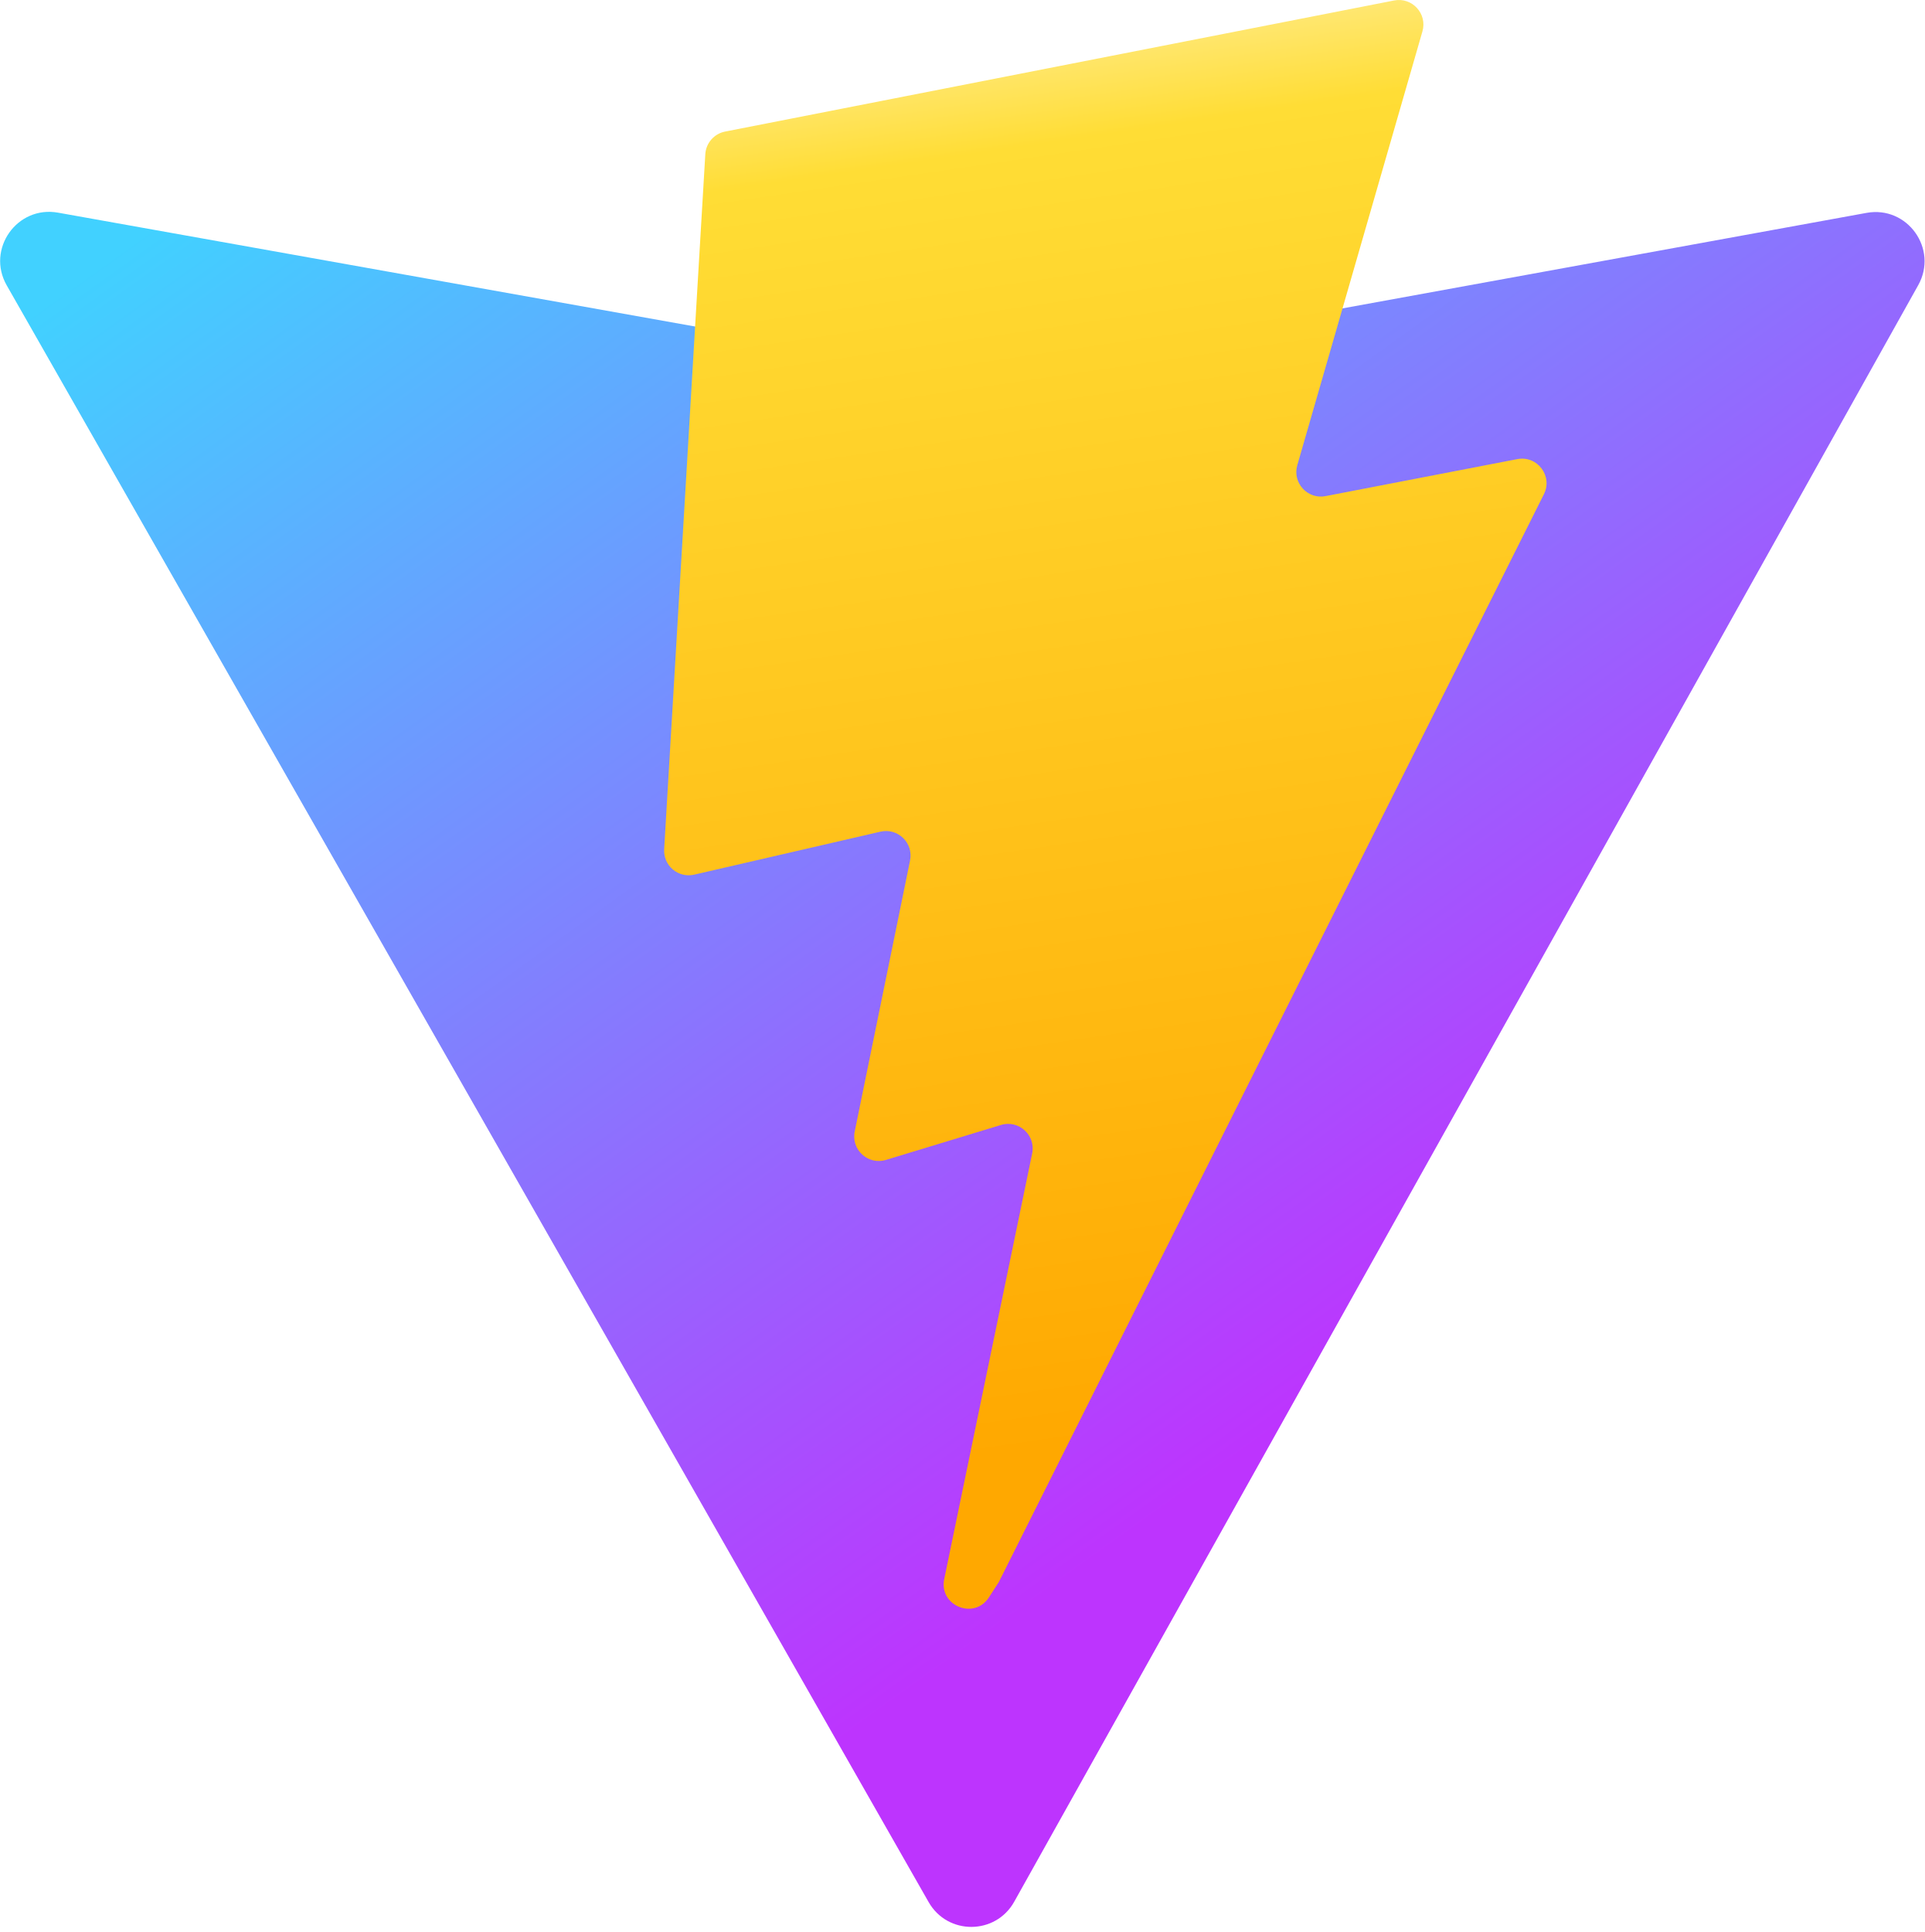
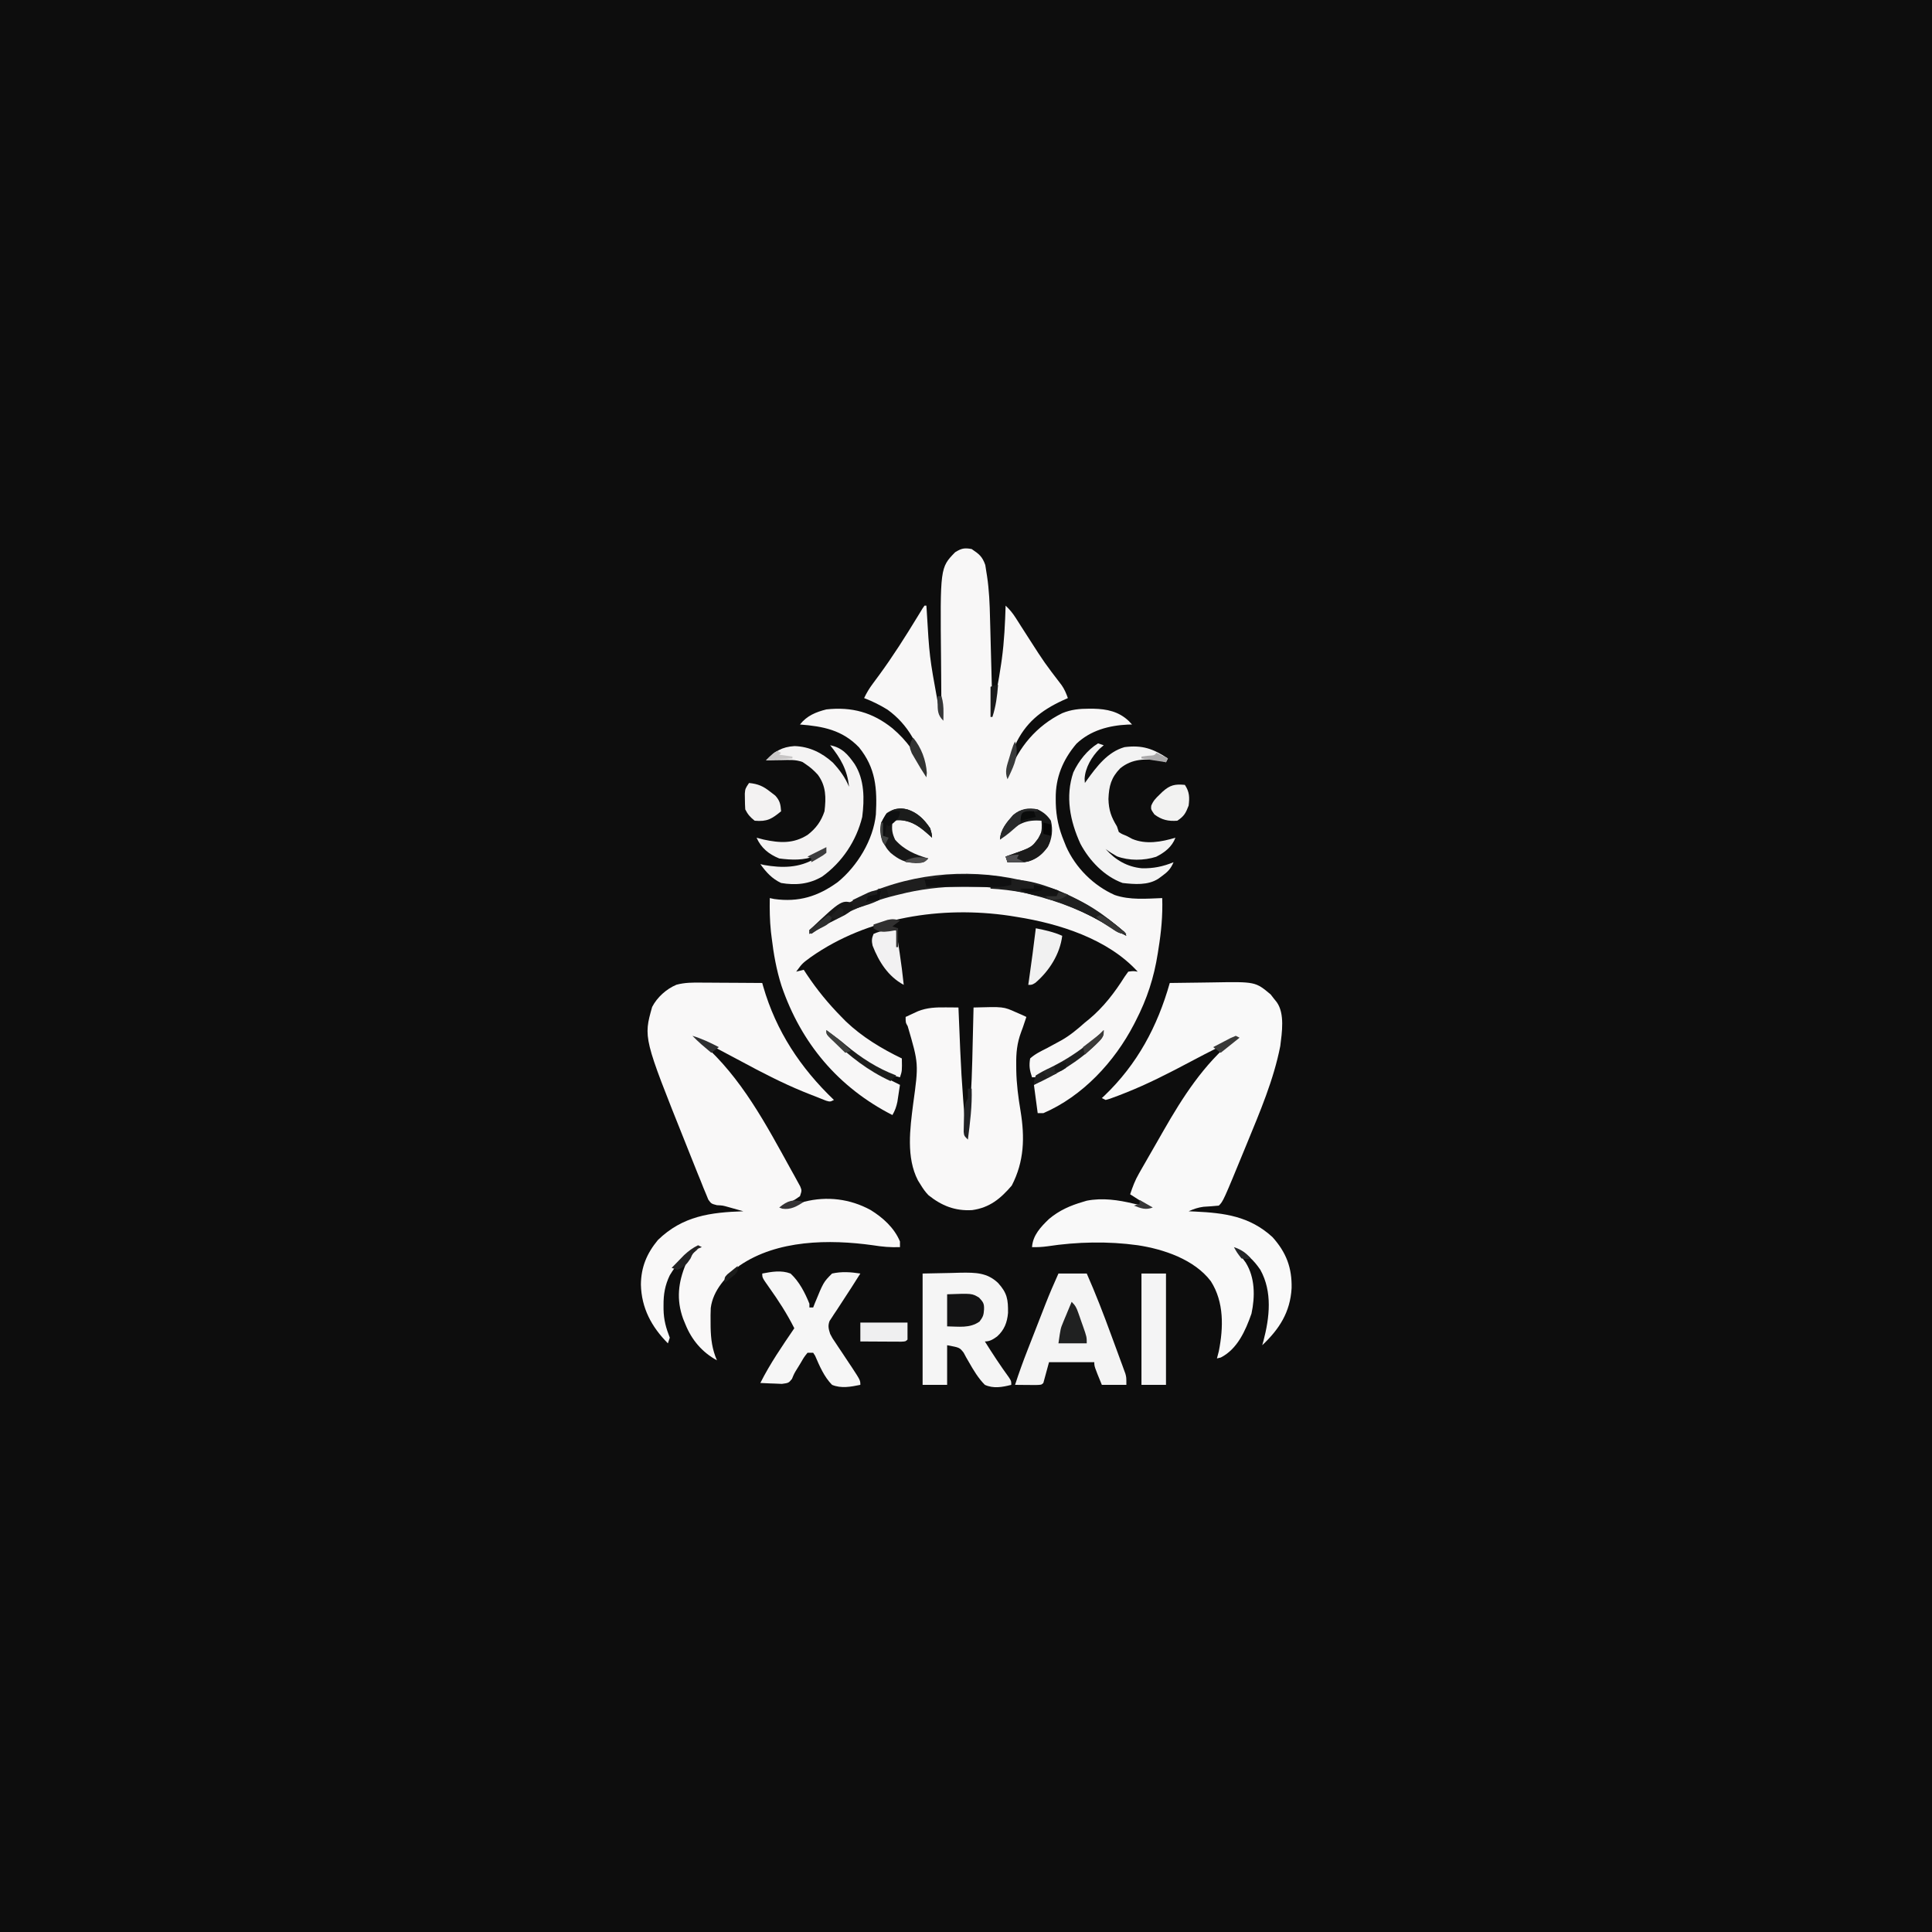
- <svg xmlns="http://www.w3.org/2000/svg" aria-hidden="true" role="img" class="iconify iconify--logos" width="31.88" height="32" preserveAspectRatio="xMidYMid meet" viewBox="0 0 256 257">
-   <defs>
-     <linearGradient id="IconifyId1813088fe1fbc01fb466" x1="-.828%" x2="57.636%" y1="7.652%" y2="78.411%">
-       <stop offset="0%" stop-color="#41D1FF" />
-       <stop offset="100%" stop-color="#BD34FE" />
-     </linearGradient>
-     <linearGradient id="IconifyId1813088fe1fbc01fb467" x1="43.376%" x2="50.316%" y1="2.242%" y2="89.03%">
-       <stop offset="0%" stop-color="#FFEA83" />
-       <stop offset="8.333%" stop-color="#FFDD35" />
-       <stop offset="100%" stop-color="#FFA800" />
-     </linearGradient>
-   </defs>
-   <path fill="url(#IconifyId1813088fe1fbc01fb466)" d="M255.153 37.938L134.897 252.976c-2.483 4.44-8.862 4.466-11.382.048L.875 37.958c-2.746-4.814 1.371-10.646 6.827-9.67l120.385 21.517a6.537 6.537 0 0 0 2.322-.004l117.867-21.483c5.438-.991 9.574 4.796 6.877 9.62Z" />
-   <path fill="url(#IconifyId1813088fe1fbc01fb467)" d="M185.432.063L96.44 17.501a3.268 3.268 0 0 0-2.634 3.014l-5.474 92.456a3.268 3.268 0 0 0 3.997 3.378l24.777-5.718c2.318-.535 4.413 1.507 3.936 3.838l-7.361 36.047c-.495 2.426 1.782 4.5 4.151 3.78l15.304-4.649c2.372-.72 4.652 1.36 4.15 3.788l-11.698 56.621c-.732 3.542 3.979 5.473 5.943 2.437l1.313-2.028l72.516-144.72c1.215-2.423-.88-5.186-3.54-4.672l-25.505 4.922c-2.396.462-4.435-1.77-3.759-4.114l16.646-57.705c.677-2.35-1.37-4.583-3.769-4.113Z" />
+ <svg xmlns="http://www.w3.org/2000/svg" version="1.1" width="1024" height="1024">
+   <path d="M0 0 C337.92 0 675.84 0 1024 0 C1024 337.92 1024 675.84 1024 1024 C686.08 1024 348.16 1024 0 1024 C0 686.08 0 348.16 0 0 Z " fill="#0D0D0D" transform="translate(0,0)" />
+   <path d="M0 0 C3.941 2.659 5.618 3.919 7.217 8.441 C7.52 10.371 7.52 10.371 7.829 12.34 C7.942 13.041 8.054 13.743 8.17 14.466 C9.268 21.801 9.572 29.153 9.73 36.562 C9.77 37.975 9.81 39.387 9.852 40.799 C9.957 44.454 10.047 48.11 10.133 51.767 C10.225 55.522 10.331 59.276 10.436 63.031 C10.638 70.354 10.824 77.677 11 85 C11.482 82.776 11.963 80.553 12.443 78.329 C12.711 77.09 12.979 75.852 13.254 74.576 C14.203 70.027 14.975 65.475 15.625 60.875 C15.75 60.003 15.875 59.132 16.003 58.234 C17.271 48.853 17.705 39.455 18 30 C20.126 32.014 21.78 34.014 23.348 36.484 C23.783 37.165 24.218 37.846 24.667 38.547 C25.358 39.637 25.358 39.637 26.062 40.75 C27.047 42.287 28.033 43.823 29.02 45.359 C29.517 46.135 30.014 46.91 30.526 47.709 C38.574 60.249 38.574 60.249 47.625 72.07 C49.193 74.271 50.088 76.465 51 79 C50.082 79.412 49.164 79.825 48.219 80.25 C36.654 85.618 28.48 92.116 23 104 C20.051 112.319 20.051 112.319 19 121 C19.208 120.394 19.415 119.788 19.629 119.164 C24.829 105.021 34.412 93.688 48 87 C52.748 85.058 57.168 84.614 62.25 84.625 C62.999 84.627 63.747 84.628 64.518 84.63 C71.686 84.788 77.924 86.088 83.262 91.141 C83.835 91.754 84.409 92.368 85 93 C84.273 93.014 83.546 93.028 82.797 93.043 C72.748 93.52 63.002 96.111 55.523 103.207 C48.332 111.671 44.421 121.138 44.562 132.188 C44.569 133.018 44.576 133.848 44.583 134.703 C44.771 141.96 46.203 148.282 49 155 C49.351 155.879 49.701 156.758 50.062 157.664 C55.084 168.927 64.544 178.375 75.812 183.375 C83.871 186.137 92.605 185.313 101 185 C101.308 194.176 100.477 202.952 99 212 C98.882 212.769 98.763 213.538 98.642 214.331 C96.613 227.225 92.973 238.398 87 250 C86.67 250.647 86.339 251.295 85.999 251.961 C75.723 271.759 58.83 290.028 38 299 C37.01 299 36.02 299 35 299 C34.34 294.05 33.68 289.1 33 284 C34.088 283.383 35.176 282.765 36.297 282.129 C48.724 275 60.183 267.597 70 257 C69.339 257.54 68.677 258.08 67.996 258.637 C40.912 280 40.912 280 32 280 C30.736 276.207 30.327 273.981 31 270 C33.641 267.613 36.709 266.151 39.875 264.562 C41.633 263.615 43.389 262.662 45.141 261.703 C45.986 261.244 46.831 260.784 47.701 260.311 C52.243 257.721 56.102 254.452 60 251 C60.74 250.402 61.48 249.804 62.242 249.188 C69.866 242.857 75.863 234.991 81.121 226.625 C81.741 225.759 82.361 224.893 83 224 C85.75 223.625 85.75 223.625 88 224 C72.259 206.685 46.425 198.538 24 195 C22.103 194.693 22.103 194.693 20.168 194.379 C-15.869 189.064 -55.017 195.037 -85.246 216.281 C-89.755 219.594 -89.755 219.594 -93 224 C-91.68 223.67 -90.36 223.34 -89 223 C-88.217 224.199 -88.217 224.199 -87.418 225.422 C-81.938 233.658 -75.943 240.958 -69 248 C-68.221 248.791 -67.443 249.583 -66.641 250.398 C-58.079 258.586 -47.646 264.875 -37 270 C-36.875 276.625 -36.875 276.625 -38 280 C-52.722 276.32 -64.946 265.956 -76 256 C-65.856 268.962 -52.571 276.863 -38 284 C-38.283 285.918 -38.577 287.834 -38.875 289.75 C-39.037 290.817 -39.2 291.885 -39.367 292.984 C-39.932 295.677 -40.634 297.636 -42 300 C-70.701 285.344 -90.425 261.891 -100.796 231.482 C-103.463 223.131 -104.964 214.691 -106 206 C-106.13 204.939 -106.26 203.878 -106.395 202.785 C-107.018 196.853 -107.116 190.96 -107 185 C-106.216 185.165 -105.433 185.33 -104.625 185.5 C-91.667 187.287 -81.452 184.154 -70.902 176.473 C-60.539 167.987 -52.134 154.157 -50.763 140.668 C-50.037 127.003 -50.804 116.031 -59.75 105.062 C-68.578 95.902 -78.798 93.95 -91 93 C-87.352 88.357 -82.59 86.408 -77 85 C-63.533 83.539 -52.536 86.545 -42 95 C-34.076 101.727 -29.39 108.725 -25 118 C-27.198 104.814 -33.625 93.007 -44.625 85.117 C-48.626 82.652 -52.611 80.681 -57 79 C-55.687 76.22 -54.222 73.8 -52.383 71.34 C-51.864 70.638 -51.345 69.936 -50.811 69.212 C-49.976 68.086 -49.976 68.086 -49.125 66.938 C-41.737 56.848 -35.078 46.348 -28.582 35.669 C-28.132 34.935 -27.682 34.201 -27.219 33.445 C-26.816 32.783 -26.413 32.12 -25.998 31.438 C-25.669 30.963 -25.339 30.489 -25 30 C-24.67 30 -24.34 30 -24 30 C-23.95 30.699 -23.9 31.397 -23.848 32.117 C-22.384 57.02 -22.384 57.02 -17.93 81.492 C-17.744 82.22 -17.558 82.947 -17.367 83.697 C-16.915 85.466 -16.458 87.233 -16 89 C-16.01 88.028 -16.01 88.028 -16.02 87.036 C-16.088 80.155 -16.132 73.274 -16.165 66.393 C-16.18 63.84 -16.2 61.288 -16.226 58.736 C-16.717 9.876 -16.717 9.876 -8.75 1.688 C-5.389 -0.375 -3.878 -0.712 0 0 Z " fill="#F8F7F7" transform="translate(515,291)" />
+   <path d="M0 0 C0.924 0.003 1.847 0.006 2.799 0.009 C5.733 0.02 8.667 0.045 11.602 0.07 C13.598 0.08 15.594 0.089 17.59 0.098 C22.469 0.12 27.348 0.154 32.227 0.195 C32.401 0.816 32.576 1.436 32.755 2.075 C39.6 25.729 52.481 45.205 70.227 62.195 C68.227 63.195 68.227 63.195 66.101 62.597 C63.116 61.436 60.135 60.269 57.164 59.07 C56.05 58.622 54.935 58.174 53.787 57.713 C42.547 53.087 31.86 47.552 21.173 41.784 C17.386 39.742 13.583 37.732 9.777 35.727 C8.115 34.851 6.455 33.972 4.797 33.09 C1.665 31.099 1.665 31.099 -1.773 30.195 C-1.156 30.729 -0.539 31.263 0.098 31.812 C21.251 50.422 34.147 74.983 47.602 99.383 C48.179 100.417 48.757 101.45 49.353 102.515 C49.876 103.476 50.399 104.436 50.938 105.426 C51.405 106.276 51.872 107.125 52.353 108.001 C53.227 110.195 53.227 110.195 52.227 113.195 C49.941 114.801 49.941 114.801 47.164 116.383 C46.245 116.913 45.326 117.442 44.379 117.988 C43.669 118.387 42.958 118.785 42.227 119.195 C43.581 118.907 44.935 118.614 46.289 118.32 C47.043 118.158 47.797 117.995 48.574 117.828 C51.349 117.202 51.349 117.202 54.488 116.148 C66.538 113.076 78.805 114.597 89.645 120.516 C96.168 124.515 102.238 130.005 105.227 137.195 C105.227 138.185 105.227 139.175 105.227 140.195 C100.27 140.398 95.75 139.99 90.852 139.195 C67.757 135.982 40.204 136.298 20.289 149.945 C13.129 155.544 6.116 163.078 4.942 172.469 C4.824 174.99 4.812 177.485 4.852 180.008 C4.857 180.89 4.863 181.772 4.869 182.681 C4.993 188.871 5.698 194.476 8.227 200.195 C0.39 195.941 -5.139 189.411 -8.461 181.195 C-9.085 179.679 -9.085 179.679 -9.723 178.133 C-13.367 167.944 -12.333 158.921 -8.219 149.035 C-6.467 145.594 -4.81 143.538 -1.773 141.195 C-8.501 143.438 -13.187 149.188 -16.766 155.105 C-19.313 160.387 -20.13 165.182 -20.086 171.008 C-20.085 171.711 -20.085 172.415 -20.084 173.139 C-19.985 178.747 -18.79 183.021 -16.773 188.195 C-17.103 189.185 -17.433 190.175 -17.773 191.195 C-26.498 182.419 -31.798 172.46 -32.086 160.008 C-31.982 150.773 -28.956 143.535 -23.078 136.434 C-9.98 123.713 4.696 121.755 22.227 121.195 C20.519 120.712 18.811 120.234 17.102 119.758 C16.15 119.491 15.199 119.224 14.219 118.949 C11.251 118.111 11.251 118.111 8.214 117.969 C5.227 117.195 5.227 117.195 3.634 115.003 C3.239 114.033 2.844 113.062 2.438 112.062 C1.746 110.411 1.746 110.411 1.042 108.726 C0.329 106.917 0.329 106.917 -0.398 105.07 C-0.912 103.813 -1.427 102.555 -1.944 101.299 C-3.308 97.96 -4.64 94.609 -5.961 91.253 C-6.767 89.212 -7.58 87.174 -8.396 85.137 C-30.751 29.272 -30.751 29.272 -26.121 12.887 C-23.44 7.72 -18.581 3.387 -13.261 1.129 C-8.763 -0.075 -4.633 -0.054 0 0 Z " fill="#F9F8F8" transform="translate(371.7734,520.8047)" />
+   <path d="M0 0 C5.656 -0.1 11.311 -0.172 16.968 -0.22 C18.888 -0.24 20.808 -0.267 22.729 -0.302 C45.384 -0.702 45.384 -0.702 53.473 6.07 C53.997 6.748 54.522 7.426 55.062 8.125 C55.884 9.15 55.884 9.15 56.723 10.195 C61.033 16.285 59.459 26.299 58.574 33.434 C55.076 51.312 47.821 68.223 40.938 85 C40.42 86.262 40.42 86.262 39.892 87.55 C28.335 115.665 28.335 115.665 26 118 C23.29 118.286 20.579 118.448 17.859 118.621 C14.95 119.007 12.666 119.799 10 121 C11.667 121.073 11.667 121.073 13.367 121.148 C28.976 121.897 42.298 123.57 54.438 134.688 C61.755 142.828 64.821 150.953 64.575 161.771 C63.863 174.457 58.056 183.477 49 192 C49.217 191.247 49.433 190.494 49.656 189.719 C52.918 177.277 54.476 163.699 48 152 C44.466 146.866 40.906 143.305 35 141 C35.482 141.652 35.964 142.305 36.461 142.977 C37.093 143.851 37.724 144.725 38.375 145.625 C39.001 146.484 39.628 147.342 40.273 148.227 C45.234 156.195 45.248 166.218 43.312 175.25 C40.191 184.168 35.875 194 27.062 198.5 C26.382 198.665 25.701 198.83 25 199 C25.33 197.742 25.66 196.484 26 195.188 C28.474 182.618 28.828 169.127 21.785 158.098 C13.086 146.574 -3.208 141.088 -17 139 C-32.67 136.812 -49.203 137.185 -64.82 139.562 C-67.604 139.946 -70.197 140.085 -73 140 C-72.607 133.719 -68.337 129.241 -63.988 125.07 C-58.499 120.478 -52.835 118.002 -46 116 C-45.359 115.805 -44.719 115.611 -44.059 115.41 C-35.753 113.755 -27.12 115.017 -19 117 C-17.292 117.377 -15.584 117.752 -13.875 118.125 C-12.596 118.414 -11.318 118.703 -10 119 C-13.63 116.69 -17.26 114.38 -21 112 C-19.589 107.767 -18.451 104.726 -16.312 100.98 C-15.52 99.584 -15.52 99.584 -14.711 98.159 C-14.146 97.179 -13.582 96.198 -13 95.188 C-12.415 94.164 -11.83 93.141 -11.227 92.087 C-10.041 90.017 -8.852 87.949 -7.66 85.882 C-6.222 83.386 -4.797 80.884 -3.375 78.379 C6.87 60.471 17.934 43.22 34 30 C31.936 31.017 29.874 32.039 27.812 33.062 C27.119 33.406 26.426 33.75 25.711 34.104 C20.867 36.521 16.069 39.014 11.289 41.555 C-0.343 47.721 -11.907 53.696 -24.188 58.5 C-25.155 58.88 -26.123 59.259 -27.119 59.65 C-32.063 61.511 -32.063 61.511 -34 62 C-34.99 61.505 -34.99 61.505 -36 61 C-35.55 60.585 -35.1 60.17 -34.637 59.742 C-17.211 43.05 -6.52 23.061 0 0 Z " fill="#F9F9F9" transform="translate(620,521)" />
+   <path d="M0 0 C1.254 0.009 2.509 0.018 3.801 0.027 C4.753 0.039 5.706 0.051 6.688 0.062 C6.738 1.27 6.788 2.477 6.839 3.721 C8.152 35.931 8.152 35.931 10.688 68.062 C11.007 65.876 11.318 63.688 11.625 61.5 C11.799 60.282 11.973 59.064 12.152 57.809 C13.766 44.649 13.942 31.364 14.25 18.125 C14.293 16.363 14.337 14.6 14.381 12.838 C14.486 8.58 14.588 4.321 14.688 0.062 C30.536 -0.399 30.536 -0.399 37.125 2.562 C38.196 3.027 39.267 3.491 40.371 3.969 C41.136 4.33 41.9 4.691 42.688 5.062 C40.688 11.062 40.688 11.062 39.9 13.102 C37.724 18.96 37.219 24.153 37.312 30.375 C37.318 31.328 37.324 32.281 37.33 33.262 C37.461 40.618 38.392 47.684 39.604 54.927 C41.881 68.848 41.586 81.615 34.938 94.438 C28.943 101.431 23.187 106.158 13.938 107.445 C4.951 107.984 -2.227 105.149 -9.223 99.527 C-10.877 97.805 -12.076 96.105 -13.312 94.062 C-13.796 93.29 -14.279 92.518 -14.777 91.723 C-21.091 79.533 -18.984 64.313 -17.312 51.125 C-14.377 29.884 -14.377 29.884 -20.219 9.953 C-21.312 8.062 -21.312 8.062 -21.312 5.062 C-19.92 4.41 -18.523 3.766 -17.125 3.125 C-16.348 2.765 -15.57 2.406 -14.77 2.035 C-9.843 0.085 -5.27 -0.049 0 0 Z " fill="#F9F8F8" transform="translate(501.3125,533.9375)" />
+   <path d="M0 0 C7.673 -0.155 7.673 -0.155 15.5 -0.312 C17.897 -0.381 17.897 -0.381 20.342 -0.45 C27.952 -0.525 34.195 -0.546 40 5 C44.861 10.36 45.354 13.772 45.277 20.883 C44.826 25.955 43.301 29.933 39.469 33.375 C37.32 34.892 35.679 36 33 36 C37.053 42.48 41.216 48.824 45.715 55.004 C47 57 47 57 47 59 C42.27 60.213 37.563 61.076 33 59 C29.476 55.463 26.99 51.251 24.529 46.934 C23.789 45.656 23.789 45.656 23.035 44.352 C22.616 43.566 22.197 42.781 21.766 41.971 C19.615 39.217 19.615 39.217 13 38 C13 44.93 13 51.86 13 59 C8.71 59 4.42 59 0 59 C0 39.53 0 20.06 0 0 Z " fill="#F5F5F5" transform="translate(489,675)" />
+   <path d="M0 0 C4.95 0 9.9 0 15 0 C19.7 10.645 23.871 21.424 27.861 32.354 C28.887 35.158 29.924 37.958 30.961 40.758 C31.618 42.549 32.274 44.341 32.93 46.133 C33.239 46.965 33.548 47.797 33.867 48.655 C34.148 49.43 34.429 50.206 34.718 51.004 C34.967 51.682 35.215 52.359 35.471 53.057 C36 55 36 55 36 59 C31.71 59 27.42 59 23 59 C19 49.25 19 49.25 19 47 C11.08 47 3.16 47 -5 47 C-5.99 50.63 -6.98 54.26 -8 58 C-9 59 -9 59 -12.16 59.098 C-13.448 59.086 -14.736 59.074 -16.062 59.062 C-17.353 59.053 -18.643 59.044 -19.973 59.035 C-20.972 59.024 -21.971 59.012 -23 59 C-20.978 52.741 -18.746 46.593 -16.348 40.469 C-16.006 39.593 -15.665 38.717 -15.313 37.814 C-14.596 35.975 -13.877 34.137 -13.157 32.298 C-12.066 29.509 -10.979 26.717 -9.893 23.926 C-9.19 22.127 -8.488 20.329 -7.785 18.531 C-7.465 17.709 -7.145 16.887 -6.816 16.04 C-4.69 10.622 -2.396 5.304 0 0 Z " fill="#F4F4F4" transform="translate(561,675)" />
+   <path d="M0 0 C0.99 0.33 1.98 0.66 3 1 C1.917 1.928 1.917 1.928 0.812 2.875 C-3.333 7.021 -6.849 12.9 -7.137 18.812 C-7.069 19.895 -7.069 19.895 -7 21 C-6.472 20.256 -6.472 20.256 -5.934 19.496 C-0.662 12.243 5.016 4.578 14 2 C23.433 0.765 29.317 2.878 37 8 C36.67 8.66 36.34 9.32 36 10 C35.01 9.67 34.02 9.34 33 9 C25.002 8.188 18.251 7.987 11.777 13.184 C6.922 18.145 5.763 22.596 5.5 29.5 C5.671 35.405 6.943 38.998 10 44 C10.33 44.99 10.66 45.98 11 47 C12.698 48.102 12.698 48.102 15 49 C16.011 49.536 17.021 50.072 18.062 50.625 C25.423 53.737 33.605 52.232 41 50 C39.204 54.849 35.29 57.857 30.754 60.121 C24.307 62.179 16.361 62.264 10.02 59.879 C7.902 58.691 5.933 57.467 4 56 C9.143 61.786 15.442 65.501 23.262 66.203 C29.399 66.322 34.318 65.306 40 63 C38.591 66.365 37.003 68.057 34.062 70.188 C33.373 70.697 32.683 71.206 31.973 71.73 C26.385 75.326 19.36 74.696 13 74 C3.298 70.489 -4.626 62.137 -9.375 53.188 C-14.851 41.186 -17.46 28.179 -13.113 15.387 C-10.312 9.381 -5.689 3.476 0 0 Z " fill="#F3F3F3" transform="translate(582,394)" />
+   <path d="M0 0 C6.359 1.241 9.433 4.904 13 10 C18.235 18.32 18.197 28.501 17 38 C13.88 50.692 6.389 61.978 -4.242 69.609 C-11.118 73.622 -18.19 74.328 -26 73 C-30.885 70.688 -33.884 67.33 -37 63 C-35.987 63.238 -35.987 63.238 -34.953 63.48 C-25.577 65.13 -16.242 65.083 -8 60 C-7.381 59.618 -6.763 59.237 -6.125 58.844 C-4.724 57.935 -3.357 56.974 -2 56 C-5.042 56.906 -5.042 56.906 -7.75 58.562 C-13.804 61.139 -20.594 60.843 -27 60 C-32.457 57.769 -36.578 54.49 -39 49 C-37.742 49.33 -36.484 49.66 -35.188 50 C-26.688 51.828 -19.491 52.273 -11.941 47.492 C-7.534 44.104 -4.762 40.309 -3 35 C-2.122 27.785 -2.124 21.548 -6.57 15.582 C-8.546 13.396 -10.548 11.635 -13 10 C-13.53 9.639 -14.06 9.278 -14.605 8.906 C-18.279 7.516 -21.86 7.791 -25.75 7.875 C-26.939 7.889 -26.939 7.889 -28.152 7.902 C-30.102 7.926 -32.051 7.962 -34 8 C-29.381 3.253 -25.599 0.854 -18.875 0.438 C-11.004 0.695 -4.379 3.953 1.43 9.191 C5.067 13.128 7.964 17.037 10 22 C9.078 12.965 5.559 6.927 0 0 Z " fill="#F4F3F3" transform="translate(440,395)" />
+   <path d="M0 0 C5.02 -0.964 10.123 -1.877 15 0 C19.579 4.163 22.714 10.299 25 16 C25 16.66 25 17.32 25 18 C25.66 18 26.32 18 27 18 C27.264 17.316 27.529 16.631 27.801 15.926 C32.459 4.56 32.459 4.56 37 0 C42.219 -1.14 46.754 -0.799 52 0 C51.611 0.608 51.221 1.217 50.82 1.844 C49.617 3.729 48.42 5.617 47.227 7.508 C45.607 10.066 43.947 12.594 42.273 15.117 C41.349 16.536 40.424 17.956 39.5 19.375 C39.043 20.052 38.585 20.73 38.114 21.428 C37.695 22.078 37.276 22.728 36.844 23.398 C36.464 23.973 36.084 24.547 35.693 25.138 C34.708 27.784 35.174 29.324 36 32 C37.24 34.374 37.24 34.374 38.836 36.688 C39.406 37.551 39.975 38.415 40.562 39.305 C41.161 40.194 41.759 41.084 42.375 42 C43.55 43.77 44.725 45.541 45.898 47.312 C46.421 48.092 46.944 48.872 47.482 49.676 C52 56.593 52 56.593 52 59 C46.989 60.022 41.845 61.018 37 59 C32.795 54.731 30.372 49.002 28.021 43.561 C27.684 43.046 27.347 42.531 27 42 C26.01 42 25.02 42 24 42 C22.172 44.284 22.172 44.284 20.5 47.188 C19.912 48.15 19.324 49.113 18.719 50.105 C16.96 52.93 16.96 52.93 15.762 55.844 C14 58 14 58 10.426 58.488 C9.054 58.455 7.682 58.396 6.312 58.312 C5.611 58.29 4.909 58.267 4.186 58.244 C2.456 58.185 0.728 58.096 -1 58 C4.135 47.775 10.571 38.441 17 29 C13.134 21.301 8.6 14.315 3.608 7.309 C0 2.201 0 2.201 0 0 Z " fill="#F6F6F6" transform="translate(404,675)" />
+   <path d="M0 0 C0.33 0.66 0.66 1.32 1 2 C-1.616 0.727 -4.112 -0.637 -6.582 -2.172 C-20.467 -10.67 -34.163 -16.192 -50 -20 C-50.831 -20.215 -51.663 -20.431 -52.52 -20.652 C-72.859 -25.673 -98.718 -25.218 -119 -20 C-119.67 -19.839 -120.341 -19.678 -121.031 -19.512 C-137.163 -15.596 -152.397 -8.507 -166 1 C-166.33 0.34 -166.66 -0.32 -167 -1 C-119.805 -41.755 -46.774 -40.235 0 0 Z " fill="#1E1E1E" transform="translate(596,494)" />
+   <path d="M0 0 C4.29 0 8.58 0 13 0 C13 19.47 13 38.94 13 59 C8.71 59 4.42 59 0 59 C0 39.53 0 20.06 0 0 Z " fill="#F4F4F5" transform="translate(605,675)" />
+   <path d="M0 0 C13.184 -0.493 13.184 -0.493 16.922 1.766 C19.106 4.114 19.667 4.867 19.562 8 C19.37 11.037 19.071 11.905 17.188 14.438 C11.993 18.148 6.127 17.066 0 17 C0 11.39 0 5.78 0 0 Z " fill="#131314" transform="translate(502,686)" />
+   <path d="M0 0 C3.081 1.482 5.121 3.133 7 6 C8.177 10.876 7.635 15.403 5.375 19.875 C2.016 24.295 -1.533 26.957 -7 28 C-8.582 28.065 -10.167 28.086 -11.75 28.062 C-12.549 28.053 -13.348 28.044 -14.172 28.035 C-14.775 28.024 -15.378 28.012 -16 28 C-16.33 27.01 -16.66 26.02 -17 25 C-16.252 24.734 -15.505 24.469 -14.734 24.195 C-13.75 23.842 -12.765 23.489 -11.75 23.125 C-10.775 22.777 -9.801 22.429 -8.797 22.07 C-3.714 20.125 -1.432 18.885 1.25 13.887 C2.316 11.206 2.277 8.841 2 6 C-6.57 5.314 -10.394 7.78 -16.875 13.25 C-17.92 14.163 -18.962 15.079 -20 16 C-19.661 10.579 -16.474 6.915 -13 3 C-9.106 -0.28 -4.963 -1.114 0 0 Z " fill="#171818" transform="translate(550,429)" />
+   <path d="M0 0 C6.408 1.377 10.395 5.099 13.945 10.418 C14.82 13.355 14.82 13.355 14.945 15.418 C14.51 15.02 14.074 14.621 13.625 14.211 C8.792 9.911 4.822 6.607 -1.867 6.168 C-4.913 6.06 -4.913 6.06 -6.055 7.418 C-6.478 11.06 -6.184 13.142 -4.617 16.48 C0.019 21.795 6.215 24.52 12.945 26.418 C10.506 28.857 9.687 28.767 6.32 28.855 C0.741 28.751 -2.829 26.972 -7.055 23.418 C-8.93 21.355 -8.93 21.355 -10.055 19.418 C-10.447 18.84 -10.838 18.263 -11.242 17.668 C-12.503 14.178 -12.804 11.022 -12.055 7.418 C-9.325 2.09 -6.081 -0.613 0 0 Z " fill="#171717" transform="translate(479.0547,428.582)" />
+   <path d="M0 0 C4.836 0.99 9.476 1.957 14 4 C12.807 13.659 7.159 22.578 -0.188 28.875 C-2 30 -2 30 -4 30 C-3.879 29.175 -3.758 28.35 -3.633 27.5 C-2.305 18.346 -1.121 9.181 0 0 Z " fill="#F1F1F1" transform="translate(549,492)" />
+   <path d="M0 0 C7.039 0.416 13.197 1.714 19.812 4.125 C21.117 4.594 21.117 4.594 22.447 5.073 C37.09 10.487 49.201 18.84 61 29 C57.306 29 56.212 28.001 53.188 25.938 C33.918 13.427 11.964 6.22 -11 5 C-11 4.67 -11 4.34 -11 4 C-10.29 3.879 -9.579 3.758 -8.848 3.633 C-7.929 3.465 -7.009 3.298 -6.062 3.125 C-5.146 2.963 -4.229 2.8 -3.285 2.633 C-2.531 2.424 -1.777 2.215 -1 2 C-0.67 1.34 -0.34 0.68 0 0 Z " fill="#1D1D1D" transform="translate(536,466)" />
+   <path d="M0 0 C4.803 0.485 7.546 1.687 11.312 4.688 C12.606 5.683 12.606 5.683 13.926 6.699 C16.419 9.465 16.723 11.341 17 15 C11.989 19.088 9.629 20.571 3 20 C0.635 18.133 -0.66 16.679 -2 14 C-2.122 12.191 -2.175 10.376 -2.188 8.562 C-2.202 7.594 -2.216 6.626 -2.23 5.629 C-2 3 -2 3 0 0 Z " fill="#F3F2F2" transform="translate(397,415)" />
+   <path d="M0 0 C2.48 3.72 2.538 6.69 2 11 C0.436 15.023 -0.387 16.591 -4 19 C-8.83 19.353 -12.229 18.57 -16.125 15.688 C-18 13 -18 13 -17.828 11.059 C-16.824 8.563 -15.563 7.231 -13.625 5.375 C-13.019 4.785 -12.413 4.194 -11.789 3.586 C-7.783 0.035 -5.294 -0.481 0 0 Z " fill="#F2F2F1" transform="translate(628,416)" />
+   <path d="M0 0 C0.482 3.145 0.96 6.291 1.438 9.438 C1.572 10.316 1.707 11.194 1.846 12.1 C2.697 17.724 3.407 23.343 4 29 C-4.292 24.515 -9.126 16.832 -12.504 8.227 C-13.064 5.715 -13.002 4.365 -12 2 C-7.899 0.093 -4.459 -0.075 0 0 Z " fill="#F2F1F2" transform="translate(475,493)" />
+   <path d="M0 0 C8.25 0 16.5 0 25 0 C25 2.97 25 5.94 25 9 C24 10 24 10 21.683 10.114 C20.683 10.108 19.683 10.103 18.652 10.098 C17.573 10.094 16.493 10.091 15.381 10.088 C14.245 10.08 13.108 10.071 11.938 10.062 C10.797 10.058 9.657 10.053 8.482 10.049 C5.655 10.037 2.827 10.021 0 10 C0 6.7 0 3.4 0 0 Z " fill="#EFEFF0" transform="translate(456,701)" />
+   <path d="M0 0 C1.306 -0.003 2.613 -0.005 3.959 -0.008 C4.643 -0.004 5.327 0.001 6.032 0.005 C8.089 0.015 10.145 0.005 12.201 -0.008 C19.305 0.006 25.706 0.357 32.559 2.266 C32.559 3.256 32.559 4.246 32.559 5.266 C29.747 6.064 27.26 6.388 24.341 6.379 C23.52 6.379 22.7 6.379 21.854 6.379 C20.978 6.374 20.102 6.369 19.199 6.363 C17.843 6.361 17.843 6.361 16.459 6.359 C13.575 6.353 10.692 6.341 7.809 6.328 C5.852 6.323 3.895 6.319 1.938 6.314 C-2.855 6.303 -7.648 6.286 -12.441 6.266 C-12.771 4.946 -13.101 3.626 -13.441 2.266 C-12.658 2.307 -11.874 2.348 -11.066 2.391 C-6.916 2.193 -4.819 0.009 0 0 Z " fill="#0F0F10" transform="translate(503.4414,463.7344)" />
+   <path d="M0 0 C2.053 2.053 2.565 3.138 3.508 5.809 C3.772 6.556 4.036 7.303 4.309 8.072 C4.578 8.853 4.847 9.633 5.125 10.438 C5.402 11.214 5.679 11.991 5.965 12.791 C8 18.611 8 18.611 8 22 C3.05 22 -1.9 22 -7 22 C-5.875 14.125 -5.875 14.125 -4.59 11.035 C-4.189 10.054 -4.189 10.054 -3.779 9.053 C-3.502 8.396 -3.224 7.739 -2.938 7.062 C-2.656 6.379 -2.374 5.695 -2.084 4.99 C-1.396 3.324 -0.699 1.661 0 0 Z " fill="#202121" transform="translate(568,690)" />
+   <path d="M0 0 C1.938 0.312 1.938 0.312 4 1 C5 4 5 4 3.438 7.438 C0.947 11.514 -2.276 14.139 -6.891 15.598 C-9.227 16.043 -11.374 16.097 -13.75 16.062 C-14.549 16.053 -15.348 16.044 -16.172 16.035 C-16.775 16.024 -17.378 16.012 -18 16 C-18.33 15.01 -18.66 14.02 -19 13 C-18.252 12.734 -17.505 12.469 -16.734 12.195 C-15.75 11.842 -14.765 11.489 -13.75 11.125 C-12.288 10.603 -12.288 10.603 -10.797 10.07 C-5.211 7.997 -5.211 7.997 -1.75 3.375 C-0.884 1.704 -0.884 1.704 0 0 Z " fill="#1B1B1B" transform="translate(552,441)" />
+   <path d="M0 0 C5.426 1.845 8.868 5.307 12 10 C12.875 12.938 12.875 12.938 13 15 C12.564 14.602 12.129 14.203 11.68 13.793 C6.889 9.531 2.898 6.295 -3.688 5.625 C-6.966 5.706 -6.966 5.706 -8.938 7.5 C-9.288 7.995 -9.639 8.49 -10 9 C-10.33 8.67 -10.66 8.34 -11 8 C-11.33 9.98 -11.66 11.96 -12 14 C-12.33 14 -12.66 14 -13 14 C-13.468 9.228 -13.685 6.049 -11 1.938 C-7.236 -0.494 -4.305 -0.756 0 0 Z " fill="#1B1C1B" transform="translate(481,429)" />
+   <path d="M0 0 C13.488 3.822 24.494 11.963 35 21 C35.495 21.99 35.495 21.99 36 23 C33.384 21.727 30.888 20.363 28.418 18.828 C17.06 11.881 5.886 6.541 -7 3 C-4.924 2.447 -3.156 2 -1 2 C-0.67 1.34 -0.34 0.68 0 0 Z " fill="#1F1F1F" transform="translate(561,473)" />
+   <path d="M0 0 C0 4.011 -1.275 4.739 -4.062 7.562 C-13.604 16.807 -24.971 23.489 -37 29 C-36.973 26.754 -36.973 26.754 -36 24 C-33.473 22.42 -31.125 21.175 -28.438 19.938 C-21.862 16.702 -15.952 13.074 -10.125 8.625 C-9.454 8.113 -8.783 7.601 -8.092 7.074 C-5.222 4.846 -2.536 2.608 0 0 Z " fill="#1F1F1F" transform="translate(585,546)" />
+   <path d="M0 0 C6.999 5.162 6.999 5.162 10.266 7.898 C18.245 14.583 27.199 20.359 37 24 C36.01 24.99 35.02 25.98 34 27 C21.863 21.393 12.738 14.07 3 5 C2.41 4.459 1.819 3.917 1.211 3.359 C0 2 0 2 0 0 Z " fill="#1C1D1B" transform="translate(438,546)" />
+   <path d="M0 0 C-1.052 3.342 -2.183 4.113 -5.23 6 C-6.543 6.678 -7.863 7.345 -9.188 8 C-10.494 8.666 -11.8 9.332 -13.105 10 C-13.747 10.325 -14.388 10.65 -15.048 10.984 C-18.086 12.565 -21.039 14.28 -24 16 C-24 15.34 -24 14.68 -24 14 C-6.771 -2.257 -6.771 -2.257 0 0 Z " fill="#171717" transform="translate(453,479)" />
+   <path d="M0 0 C4.571 0.549 8.674 1.417 13 3 C12.67 4.32 12.34 5.64 12 7 C9.77 6.716 7.541 6.423 5.312 6.125 C4.071 5.963 2.83 5.8 1.551 5.633 C-1.578 5.075 -4.121 4.31 -7 3 C-7 2.67 -7 2.34 -7 2 C-4.69 2 -2.38 2 0 2 C0 1.34 0 0.68 0 0 Z " fill="#141414" transform="translate(548,469)" />
+   <path d="M0 0 C-0.059 2.324 -0.059 2.324 -1 5 C-3.44 6.221 -5.487 7.045 -8.062 7.812 C-8.726 8.028 -9.389 8.244 -10.072 8.467 C-11.709 8.997 -13.354 9.501 -15 10 C-15 8.35 -15 6.7 -15 5 C-13.254 4.157 -11.503 3.326 -9.75 2.5 C-8.775 2.036 -7.801 1.572 -6.797 1.094 C-4 0 -4 0 0 0 Z " fill="#1C1C1D" transform="translate(467,472)" />
+   <path d="M0 0 C0 0.33 0 0.66 0 1 C-1.114 1.103 -2.228 1.206 -3.375 1.312 C-4.571 1.539 -5.768 1.766 -7 2 C-9.185 4.676 -9.185 4.676 -9 7 C-10.645 8.656 -10.645 8.656 -12.812 10.5 C-13.52 11.108 -14.228 11.717 -14.957 12.344 C-17 14 -17 14 -20 16 C-19.661 10.579 -16.474 6.915 -13 3 C-8.776 -0.557 -5.301 -0.27 0 0 Z " fill="#292A2B" transform="translate(550,429)" />
+   <path d="M0 0 C-1.32 0.99 -2.64 1.98 -4 3 C-3.01 3.33 -2.02 3.66 -1 4 C-1 7.3 -1 10.6 -1 14 C-1.33 14 -1.66 14 -2 14 C-2 11.03 -2 8.06 -2 5 C-3.856 5.309 -3.856 5.309 -5.75 5.625 C-9.119 6.061 -11.128 6.034 -14 4 C-14 3.34 -14 2.68 -14 2 C-12.421 1.467 -10.836 0.949 -9.25 0.438 C-8.368 0.147 -7.487 -0.143 -6.578 -0.441 C-3.922 -1.017 -2.53 -0.892 0 0 Z " fill="#313030" transform="translate(477,488)" />
+   <path d="M0 0 C0.66 0 1.32 0 2 0 C2.29 9.133 1.174 17.963 0 27 C-2 25 -2 25 -2.23 22.898 C-1.994 8.987 -1.994 8.987 0 5 C0.04 3.334 0.044 1.666 0 0 Z " fill="#212225" transform="translate(513,577)" />
+   <path d="M0 0 C4.341 5.298 6.788 11.874 7.25 18.688 C7.126 19.832 7.126 19.832 7 21 C4.955 17.932 3.081 14.825 1.25 11.625 C0.595 10.504 -0.06 9.382 -0.734 8.227 C-2 5 -2 5 -1.203 2.086 C-0.806 1.398 -0.409 0.709 0 0 Z " fill="#323332" transform="translate(484,391)" />
+   <path d="M0 0 C0.66 0.33 1.32 0.66 2 1 C1.381 1.248 0.762 1.495 0.125 1.75 C-2.421 3.248 -2.827 4.341 -4 7 C-5.956 10.022 -7.548 11.813 -11 13 C-11.99 12.67 -12.98 12.34 -14 12 C-12.611 10.556 -11.213 9.12 -9.812 7.688 C-9.035 6.887 -8.258 6.086 -7.457 5.262 C-5.075 3.069 -2.902 1.429 0 0 Z " fill="#222223" transform="translate(370,660)" />
+   <path d="M0 0 C-0.349 3.255 -1.021 4.019 -3.562 6.25 C-4.367 6.827 -5.171 7.405 -6 8 C-6.33 7.67 -6.66 7.34 -7 7 C-7.33 8.98 -7.66 10.96 -8 13 C-8.33 13 -8.66 13 -9 13 C-9.62 4.941 -9.62 4.941 -7.312 1.438 C-4.625 -0.233 -3.108 -0.345 0 0 Z " fill="#0E0F10" transform="translate(477,430)" />
+   <path d="M0 0 C2.331 6.475 -0.414 12.422 -3.16 18.277 C-3.437 18.846 -3.714 19.414 -4 20 C-5.6 15.969 -4.343 12.898 -3.125 8.875 C-2.756 7.635 -2.388 6.395 -2.008 5.117 C-1 2 -1 2 0 0 Z " fill="#393A3B" transform="translate(538,393)" />
+   <path d="M0 0 C-0.452 5.915 -1.158 11.352 -3 17 C-3.33 17 -3.66 17 -4 17 C-4 11.72 -4 6.44 -4 1 C-1 0 -1 0 0 0 Z " fill="#1A1A1B" transform="translate(529,363)" />
+   <path d="M0 0 C0.66 0.33 1.32 0.66 2 1 C-1.3 3.64 -4.6 6.28 -8 9 C-9.32 8.01 -10.64 7.02 -12 6 C-10.047 4.97 -8.087 3.951 -6.125 2.938 C-5.034 2.369 -3.944 1.801 -2.82 1.215 C-1.424 0.613 -1.424 0.613 0 0 Z " fill="#393938" transform="translate(655,549)" />
+   <path d="M0 0 C3.574 1.352 6.314 3.73 9.25 6.125 C10.142 6.849 11.034 7.574 11.953 8.32 C12.629 8.875 13.304 9.429 14 10 C10.163 10 8.63 8.708 5.438 6.625 C4.467 5.999 3.496 5.372 2.496 4.727 C0 3 0 3 -2 1 C-1.34 0.67 -0.68 0.34 0 0 Z " fill="#373736" transform="translate(583,485)" />
+   <path d="M0 0 C4.972 1.492 9.418 3.605 14 6 C12.68 6.99 11.36 7.98 10 9 C8.894 8.064 7.791 7.126 6.688 6.188 C6.073 5.665 5.458 5.143 4.824 4.605 C3.146 3.128 1.561 1.6 0 0 Z " fill="#2D2E2F" transform="translate(367,549)" />
+   <path d="M0 0 C4.692 3.388 9.03 6.782 13 11 C12.01 11.33 11.02 11.66 10 12 C8.327 10.381 6.662 8.755 5 7.125 C4.072 6.22 3.144 5.315 2.188 4.383 C0 2 0 2 0 0 Z " fill="#3F403E" transform="translate(438,546)" />
+   <path d="M0 0 C0 3 0 3 -2.188 5.48 C-3.116 6.374 -4.044 7.267 -5 8.188 C-5.928 9.089 -6.856 9.99 -7.812 10.918 C-8.534 11.605 -9.256 12.292 -10 13 C-10.33 11.68 -10.66 10.36 -11 9 C-10.374 8.518 -9.747 8.036 -9.102 7.539 C-7.876 6.592 -7.876 6.592 -6.625 5.625 C-5.813 4.999 -5.001 4.372 -4.164 3.727 C-1.958 2.032 -1.958 2.032 0 0 Z " fill="#3B3A39" transform="translate(585,546)" />
+   <path d="M0 0 C0.66 0.33 1.32 0.66 2 1 C0.677 4.969 -0.911 5.299 -4.562 7.188 C-5.574 7.717 -6.586 8.247 -7.629 8.793 C-8.411 9.191 -9.194 9.59 -10 10 C-10 9.34 -10 8.68 -10 8 C-8.385 6.564 -6.708 5.199 -5 3.875 C-4.072 3.151 -3.144 2.426 -2.188 1.68 C-1.466 1.125 -0.744 0.571 0 0 Z " fill="#2E2F2F" transform="translate(439,485)" />
+   <path d="M0 0 C0.66 0 1.32 0 2 0 C1.67 1.65 1.34 3.3 1 5 C-1.31 5.33 -3.62 5.66 -6 6 C-5.67 5.01 -5.34 4.02 -5 3 C-3.35 2.67 -1.7 2.34 0 2 C0 1.34 0 0.68 0 0 Z " fill="#0F0F10" transform="translate(465,472)" />
+   <path d="M0 0 C0.66 0 1.32 0 2 0 C2.872 2.995 3.108 5.636 3.062 8.75 C3.053 9.549 3.044 10.348 3.035 11.172 C3.018 12.077 3.018 12.077 3 13 C-0.099 9.901 0.01 7.609 -0.062 3.25 C-0.042 2.178 -0.021 1.105 0 0 Z " fill="#353637" transform="translate(497,369)" />
+   <path d="M0 0 C-3.601 2.4 -6.961 4.322 -11.375 3.625 C-11.911 3.419 -12.447 3.212 -13 3 C-8.306 -0.778 -5.869 -1.409 0 0 Z " fill="#343335" transform="translate(426,637)" />
+   <path d="M0 0 C0.784 0.041 1.567 0.083 2.375 0.125 C2.705 1.115 3.035 2.105 3.375 3.125 C0.735 3.785 -1.905 4.445 -4.625 5.125 C-4.625 1.223 -3.958 0.188 0 0 Z " fill="#0A0B0B" transform="translate(545.625,429.875)" />
+   <path d="M0 0 C0.66 0.33 1.32 0.66 2 1 C1.67 1.33 1.34 1.66 1 2 C3.31 2.33 5.62 2.66 8 3 C8 3.33 8 3.66 8 4 C3.38 4.33 -1.24 4.66 -6 5 C-2 1 -2 1 0 0 Z " fill="#C8C6C6" transform="translate(412,398)" />
+   <path d="M0 0 C0 3 0 3 -1.531 4.605 C-2.181 5.128 -2.831 5.65 -3.5 6.188 C-4.15 6.717 -4.799 7.247 -5.469 7.793 C-5.974 8.191 -6.479 8.59 -7 9 C-7 6 -7 6 -5.469 4.395 C-4.494 3.611 -4.494 3.611 -3.5 2.812 C-2.85 2.283 -2.201 1.753 -1.531 1.207 C-1.026 0.809 -0.521 0.41 0 0 Z " fill="#1B1C1B" transform="translate(391,671)" />
+   <path d="M0 0 C3.937 1.312 6.227 2.919 9 6 C6.75 6.375 6.75 6.375 4 6 C1.688 3 1.688 3 0 0 Z " fill="#242628" transform="translate(654,661)" />
+   <path d="M0 0 C2 1 4 2 6 3 C5.67 3.66 5.34 4.32 5 5 C0.71 4.34 -3.58 3.68 -8 3 C-8 2.67 -8 2.34 -8 2 C-6.866 1.856 -5.731 1.711 -4.562 1.562 C-1.192 1.388 -1.192 1.388 0 0 Z " fill="#ABAAAB" transform="translate(613,399)" />
+   <path d="M0 0 C1.65 0.33 3.3 0.66 5 1 C4.67 1.66 4.34 2.32 4 3 C-3.362 4.425 -3.362 4.425 -7 2 C-4.69 2 -2.38 2 0 2 C0 1.34 0 0.68 0 0 Z " fill="#0D0D0D" transform="translate(548,469)" />
+   <path d="M0 0 C-0.33 0.66 -0.66 1.32 -1 2 C0.32 2.66 1.64 3.32 3 4 C0.03 4 -2.94 4 -6 4 C-6.33 3.01 -6.66 2.02 -7 1 C-4.509 0.313 -2.621 0 0 0 Z " fill="#515052" transform="translate(540,453)" />
+   <path d="M0 0 C0 0.99 0 1.98 0 3 C-1.75 4.387 -1.75 4.387 -4 5.688 C-4.742 6.124 -5.485 6.561 -6.25 7.012 C-6.827 7.338 -7.405 7.664 -8 8 C-8 7.34 -8 6.68 -8 6 C-8.66 5.67 -9.32 5.34 -10 5 C-6.7 3.35 -3.4 1.7 0 0 Z " fill="#3D3D3E" transform="translate(438,449)" />
+   <path d="M0 0 C1.32 0.33 2.64 0.66 4 1 C4 2.98 4 4.96 4 7 C2.68 6.67 1.36 6.34 0 6 C0 4.02 0 2.04 0 0 Z " fill="#060606" transform="translate(553,436)" />
+   <path d="M0 0 C3.465 1.98 3.465 1.98 7 4 C3.185 5.467 0.71 4.433 -3 3 C-2.01 2.67 -1.02 2.34 0 2 C0 1.34 0 0.68 0 0 Z " fill="#373738" transform="translate(604,636)" />
+   <path d="M0 0 C-2 2 -2 2 -4.383 2.195 C-5.288 2.172 -6.193 2.149 -7.125 2.125 C-8.49 2.098 -8.49 2.098 -9.883 2.07 C-10.581 2.047 -11.28 2.024 -12 2 C-12 1.67 -12 1.34 -12 1 C-7.538 -0.806 -4.69 -1.117 0 0 Z " fill="#4D4C4C" transform="translate(492,455)" />
+   <path d="M0 0 C0.66 0.33 1.32 0.66 2 1 C2 1.99 2 2.98 2 4 C0.188 5.062 0.188 5.062 -2 6 C-2.99 5.67 -3.98 5.34 -5 5 C-3.35 3.35 -1.7 1.7 0 0 Z " fill="#1E1E1E" transform="translate(445,481)" />
+   <path d="M0 0 C0.33 0.99 0.66 1.98 1 3 C-0.65 3.66 -2.3 4.32 -4 5 C-4.66 4.01 -5.32 3.02 -6 2 C-2.25 0 -2.25 0 0 0 Z " fill="#252626" transform="translate(559,566)" />
+   <path d="M0 0 C0 0.99 0 1.98 0 3 C-3 5 -3 5 -6 5 C-6 4.01 -6 3.02 -6 2 C-2.25 0 -2.25 0 0 0 Z " fill="#171818" transform="translate(565,563)" />
+   <path d="M0 0 C1.65 0.33 3.3 0.66 5 1 C2.191 3.809 -0.111 3.727 -4 4 C-4.99 3.34 -5.98 2.68 -7 2 C-5.02 2 -3.04 2 -1 2 C-0.67 1.34 -0.34 0.68 0 0 Z " fill="#30302F" transform="translate(561,473)" />
+   <path d="M0 0 C1.65 0 3.3 0 5 0 C5.33 1.32 5.66 2.64 6 4 C4.68 4.33 3.36 4.66 2 5 C2 3.68 2 2.36 2 1 C1.34 0.67 0.68 0.34 0 0 Z " fill="#171717" transform="translate(465,471)" />
+   <path d="M0 0 C0.33 0 0.66 0 1 0 C1 2.31 1 4.62 1 7 C1.99 7.33 2.98 7.66 4 8 C3.34 9.32 2.68 10.64 2 12 C-0.6 8.1 -0.151 4.526 0 0 Z " fill="#424443" transform="translate(467,436)" />
</svg>
